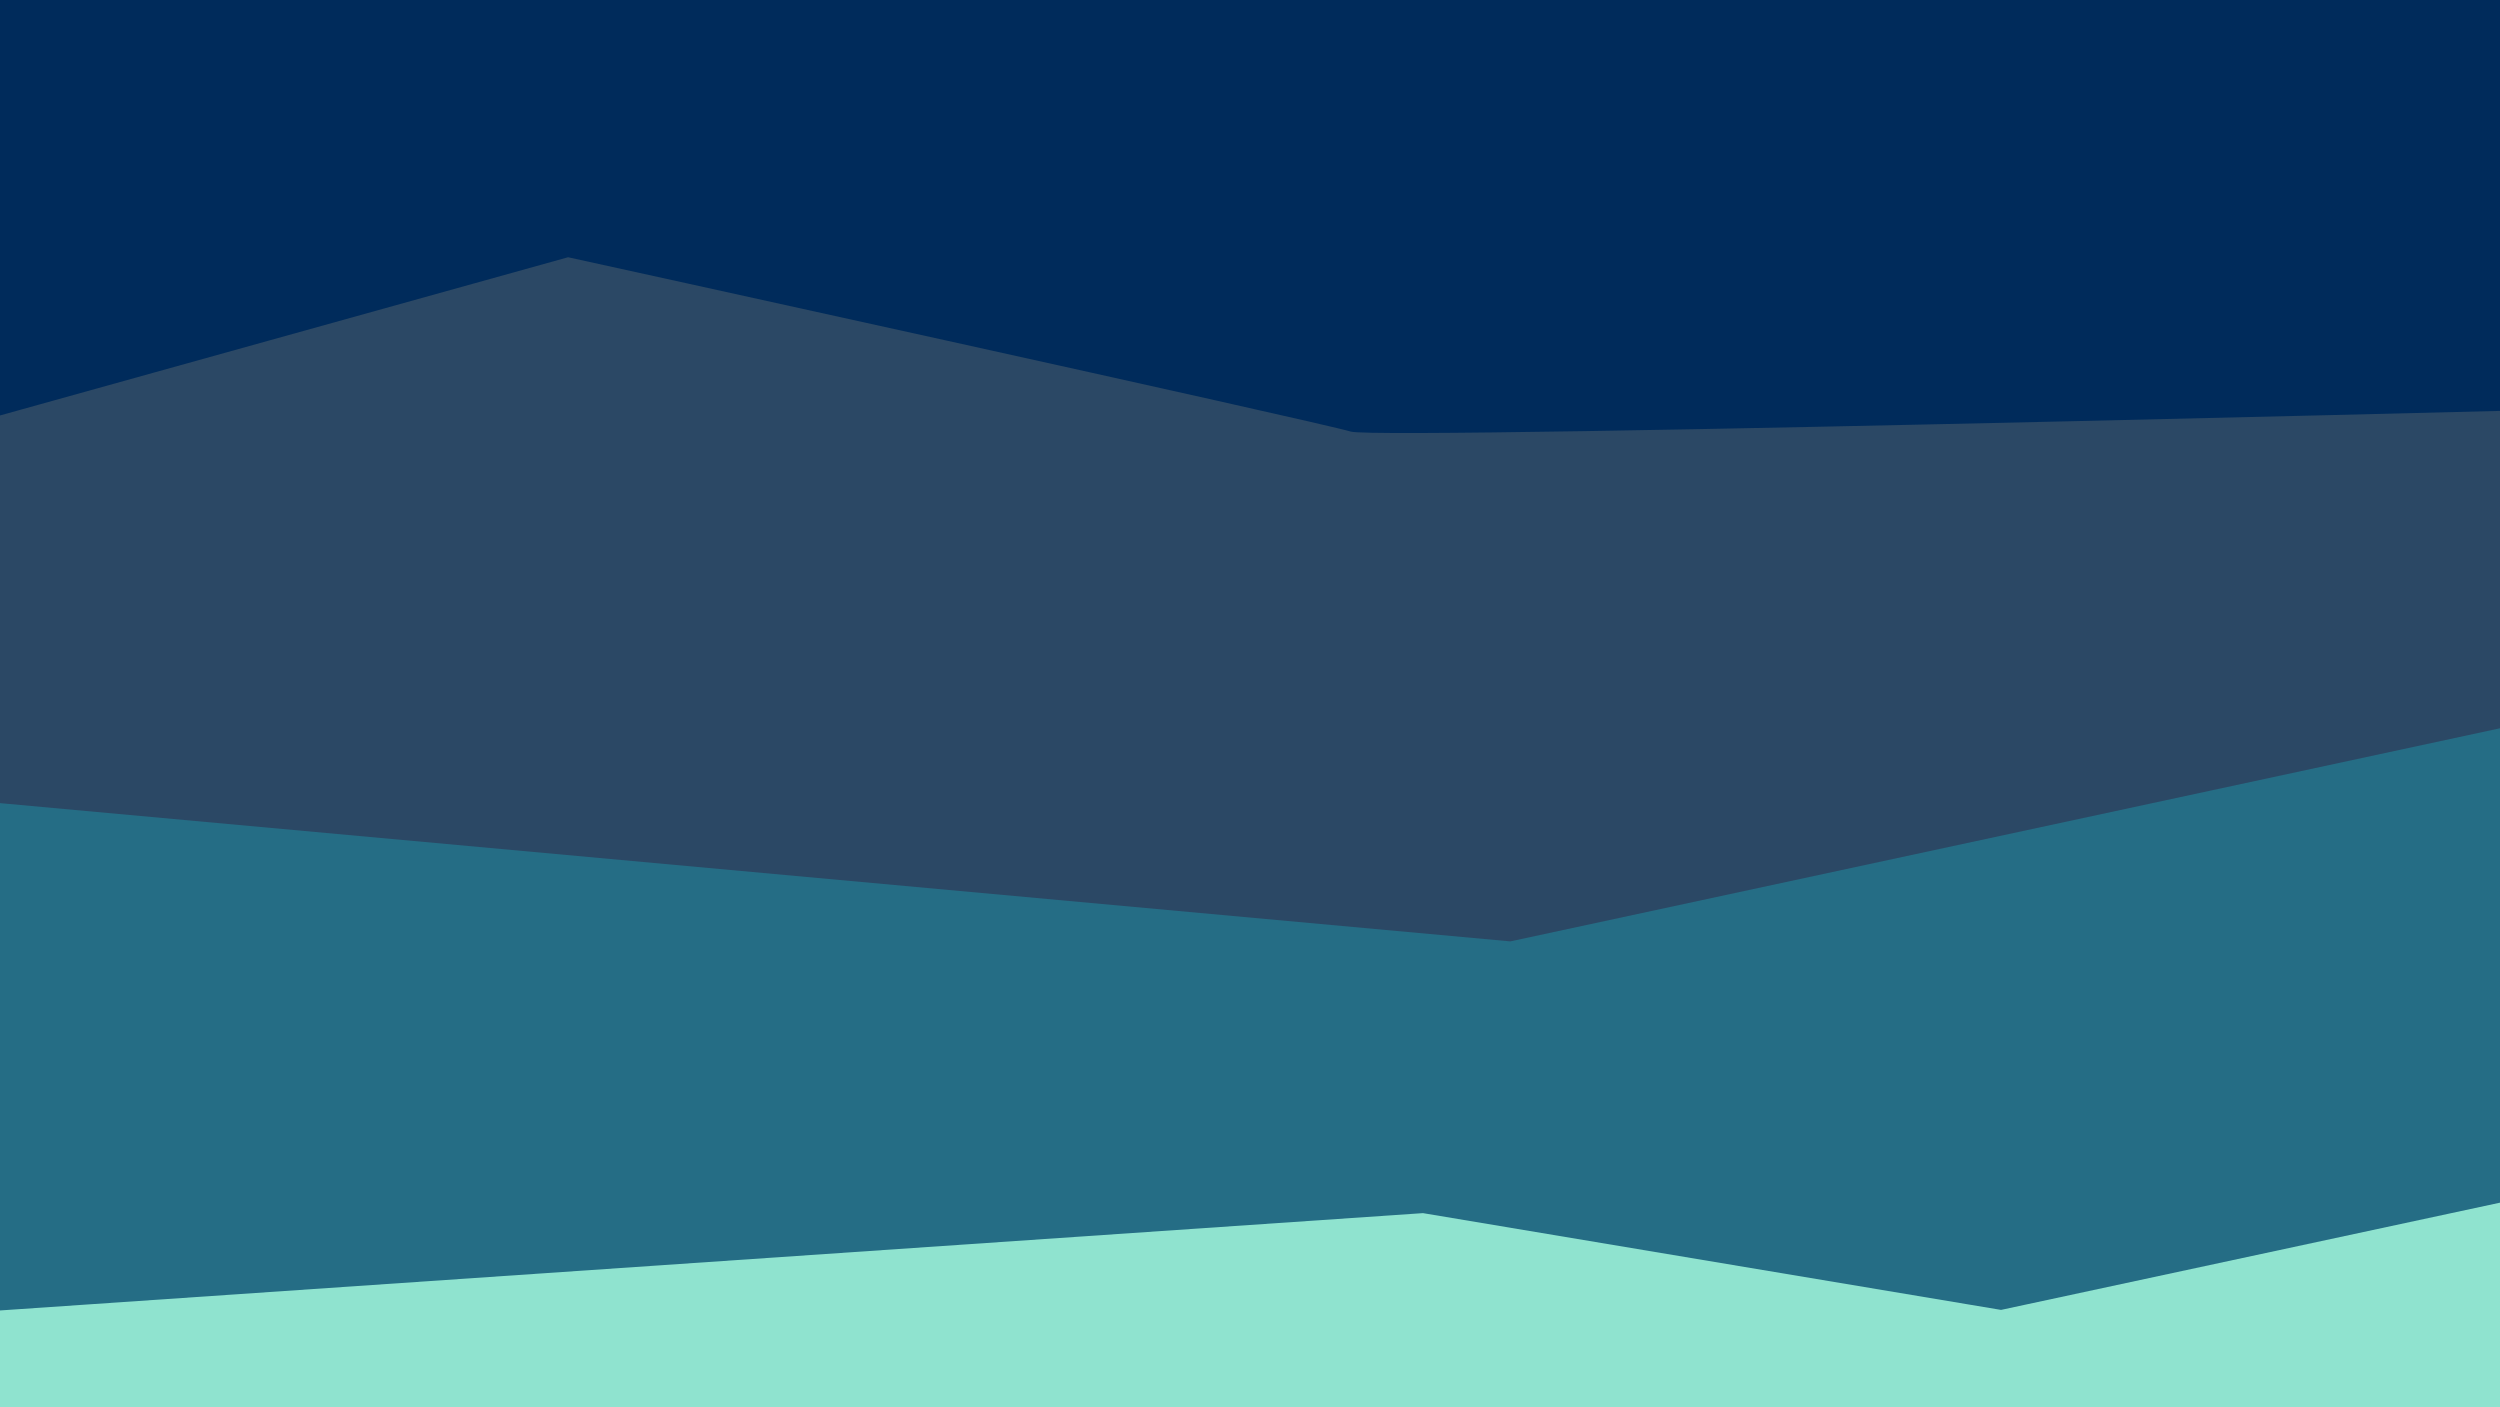
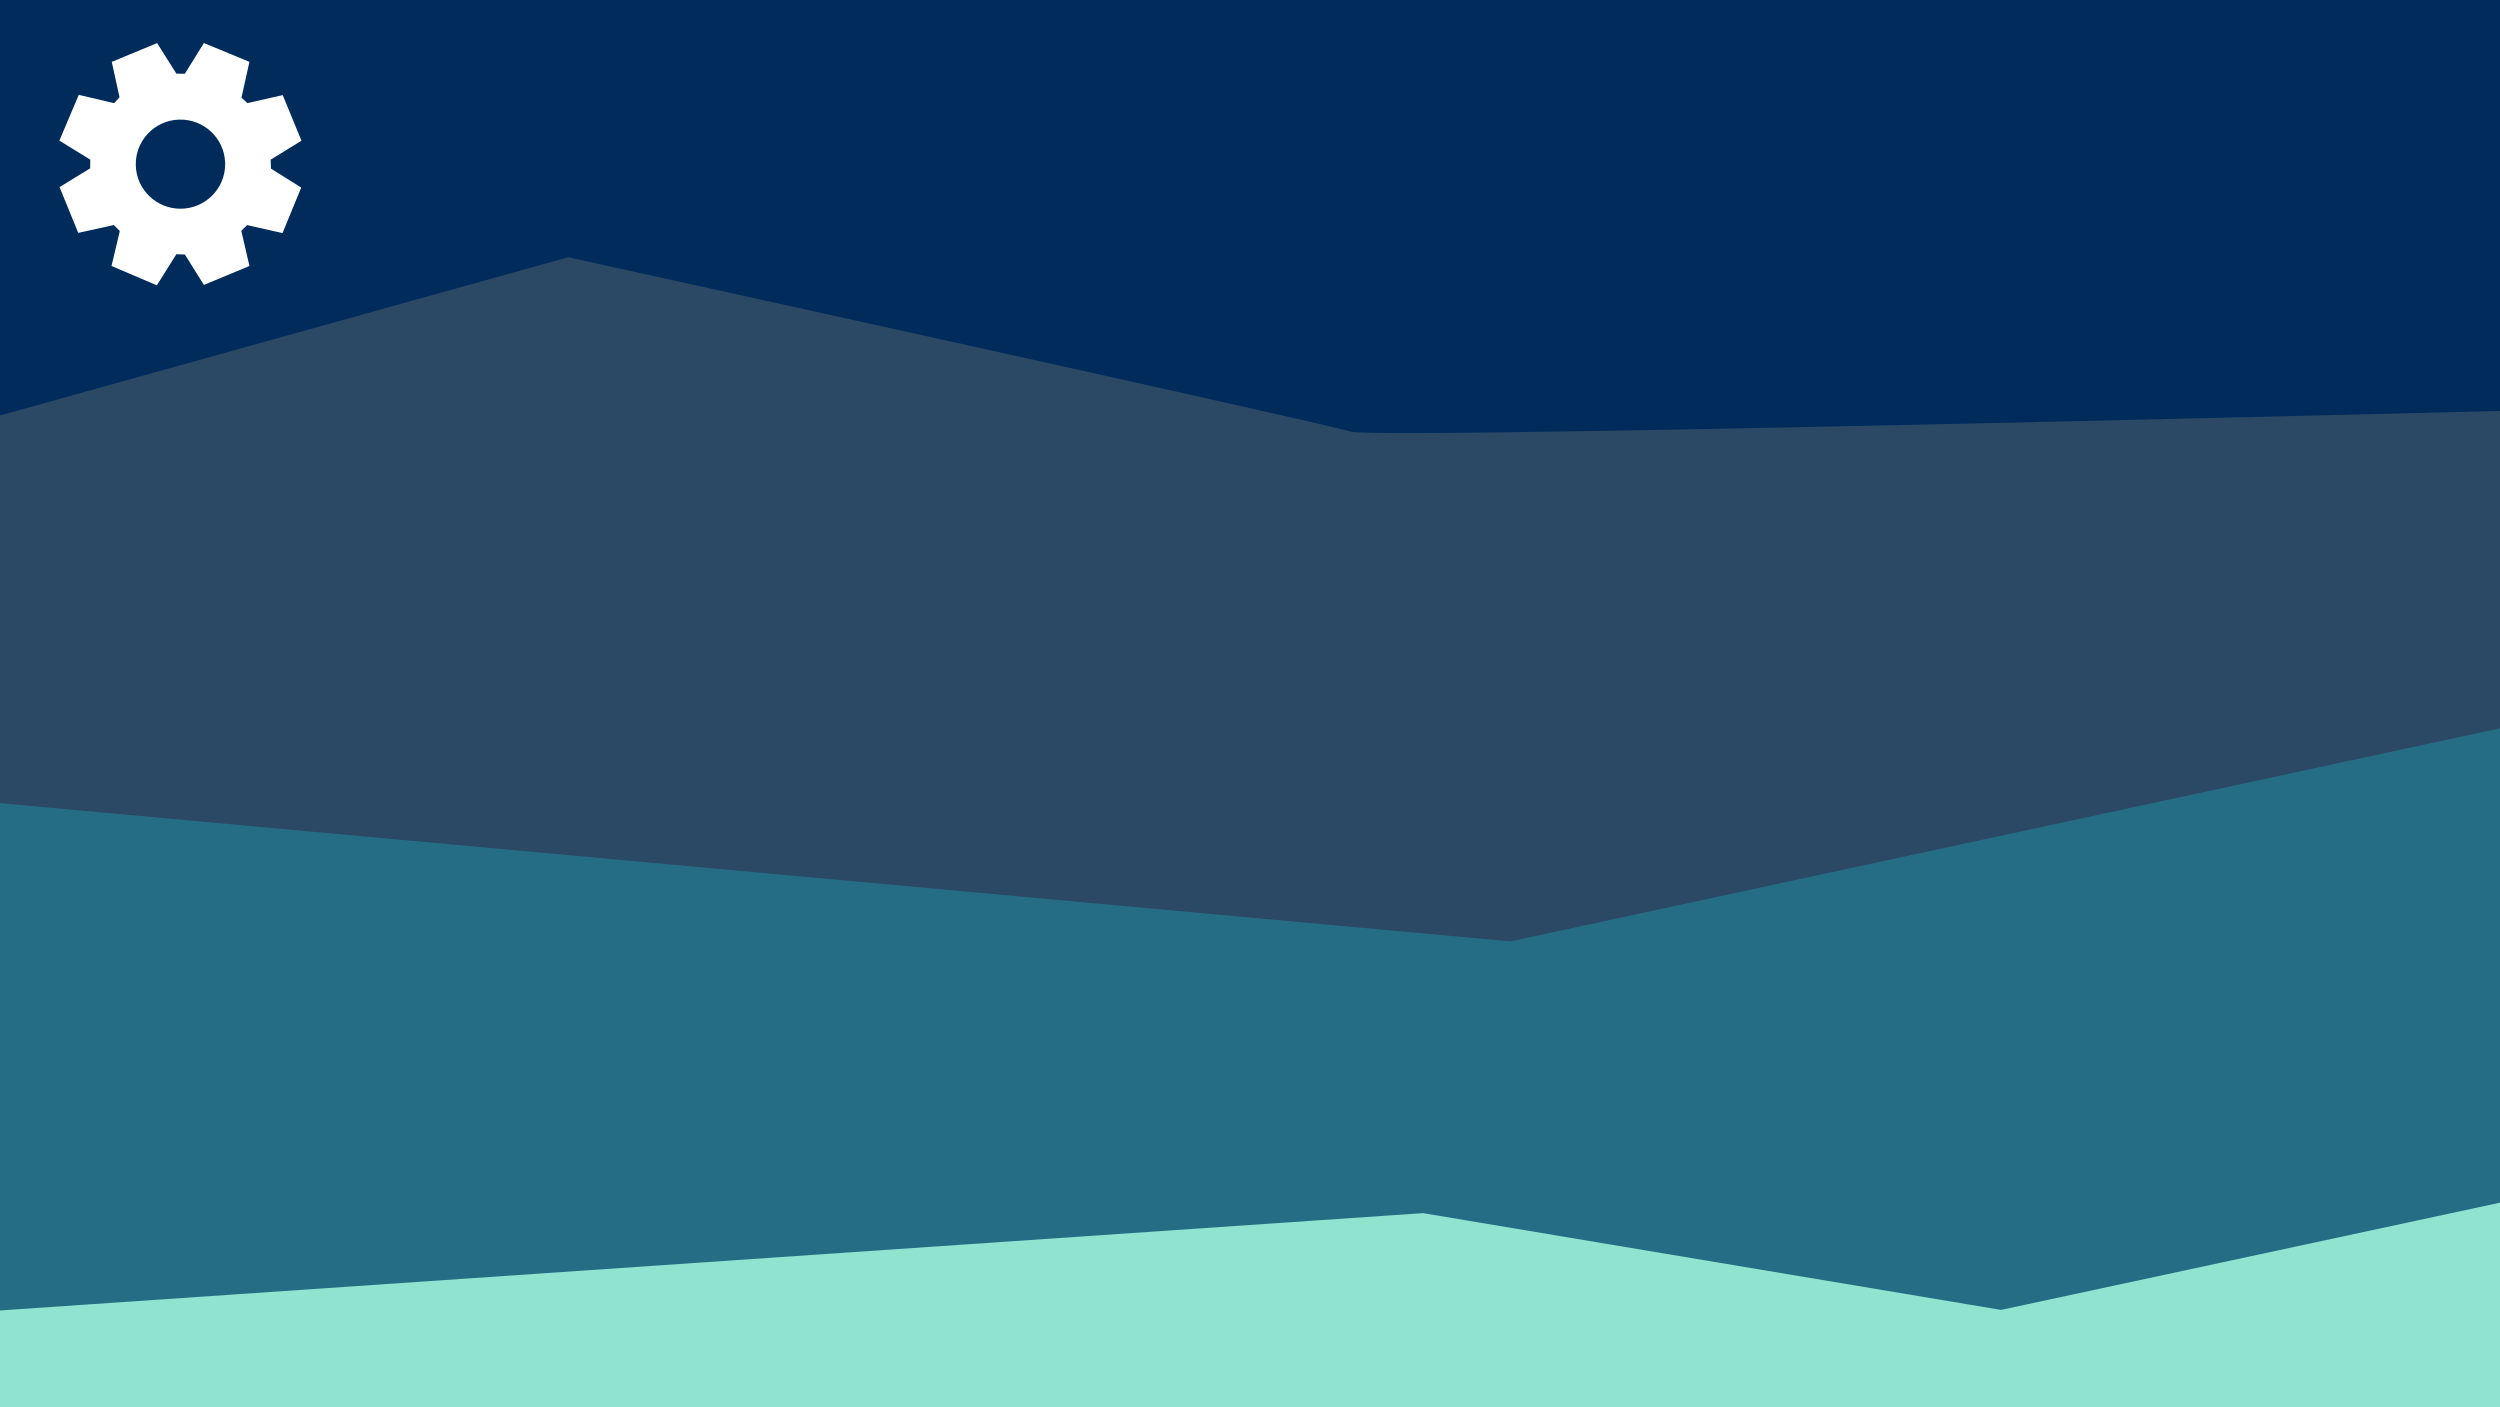
- <svg xmlns="http://www.w3.org/2000/svg" width="1280" height="720" viewBox="0 0 338.667 190.5" version="1.1" id="svg135">
+ <svg xmlns="http://www.w3.org/2000/svg" width="1280" height="720" viewBox="0 0 338.667 190.5" version="1.1" id="svg135" xml:space="preserve">
  <defs id="defs132" />
-   <g id="layer1">
-     <path style="fill:#002b5b;stroke:#000000;stroke-width:0.714;fill-opacity:1" d="m -22.473,-31.389 c 0,0 14.455,252.705 9.474,253.257 -4.981,0.552 418.625,-5.754 418.625,-5.754 L 363.281,-47.375 Z" id="path360" />
+   <g id="layer1" style="display:inline">
+     <path style="fill:#002b5b;fill-opacity:1;stroke:#000000;stroke-width:0.714" d="m -22.473,-31.389 c 0,0 14.455,252.705 9.474,253.257 -4.981,0.552 418.625,-5.754 418.625,-5.754 L 363.281,-47.375 Z" id="path360" />
    <path style="fill:#2b4865;fill-opacity:1;stroke:none;stroke-width:0.744" d="M -125.05,103.265 -78.177,78.055 76.957,34.848 c 0,0 102.005,22.372 106.019,23.615 4.014,1.243 192.119,-3.729 192.119,-3.729 l 11.936,164.063 -397.829,13.625 z" id="path1699" />
    <path style="fill:#256d85;fill-opacity:1;stroke:none;stroke-width:0.835" d="M -18.617,107.094 204.598,127.527 346.634,96.942 c 0,0 25.079,129.538 19.693,127.186 -5.386,-2.353 -422.314,-6.274 -422.314,-6.274 z" id="path3211" />
    <path style="fill:#8fe3cf;fill-opacity:1;stroke:none;stroke-width:0.906" d="m -9.322,178.161 202.086,-13.822 78.311,13.109 87.928,-18.897 -2.901,53.187 c 0,0 -375.485,10.022 -373.691,3.055 1.794,-6.967 3.705,-38.031 3.705,-38.031 z" id="path4157" />
  </g>
+   <g id="layer2">
+     <path id="path4981" style="display:inline;fill:#ffffff;fill-opacity:1;stroke:none;stroke-width:0.34" d="m 27.618,5.829 -2.578,4.163 -1.144,-0.013 -2.609,-4.143 -6.149,2.545 1.054,4.8 -0.732,0.798 -4.79,-1.132 -2.628,6.205 4.189,2.577 -0.018,1.176 -4.146,2.539 2.531,6.206 4.826,-1.065 0.806,0.816 -1.127,4.73 6.144,2.621 2.643,-4.211 1.152,0.034 2.578,4.122 6.172,-2.564 -1.101,-4.762 0.783,-0.775 4.798,1.08 2.532,-6.165 -4.098,-2.574 -0.039,-1.205 4.172,-2.572 -2.539,-6.175 -4.795,1.078 -0.79,-0.741 1.076,-4.843 z M 24.254,16.203 a 6.055,6.038 0 0 1 6.242,5.778 l 0.005,0.257 a 6.055,6.038 0 0 1 -5.99,6.037 6.055,6.038 0 0 1 -6.117,-5.909 6.055,6.038 0 0 1 5.86,-6.163 z" />
+   </g>
</svg>
